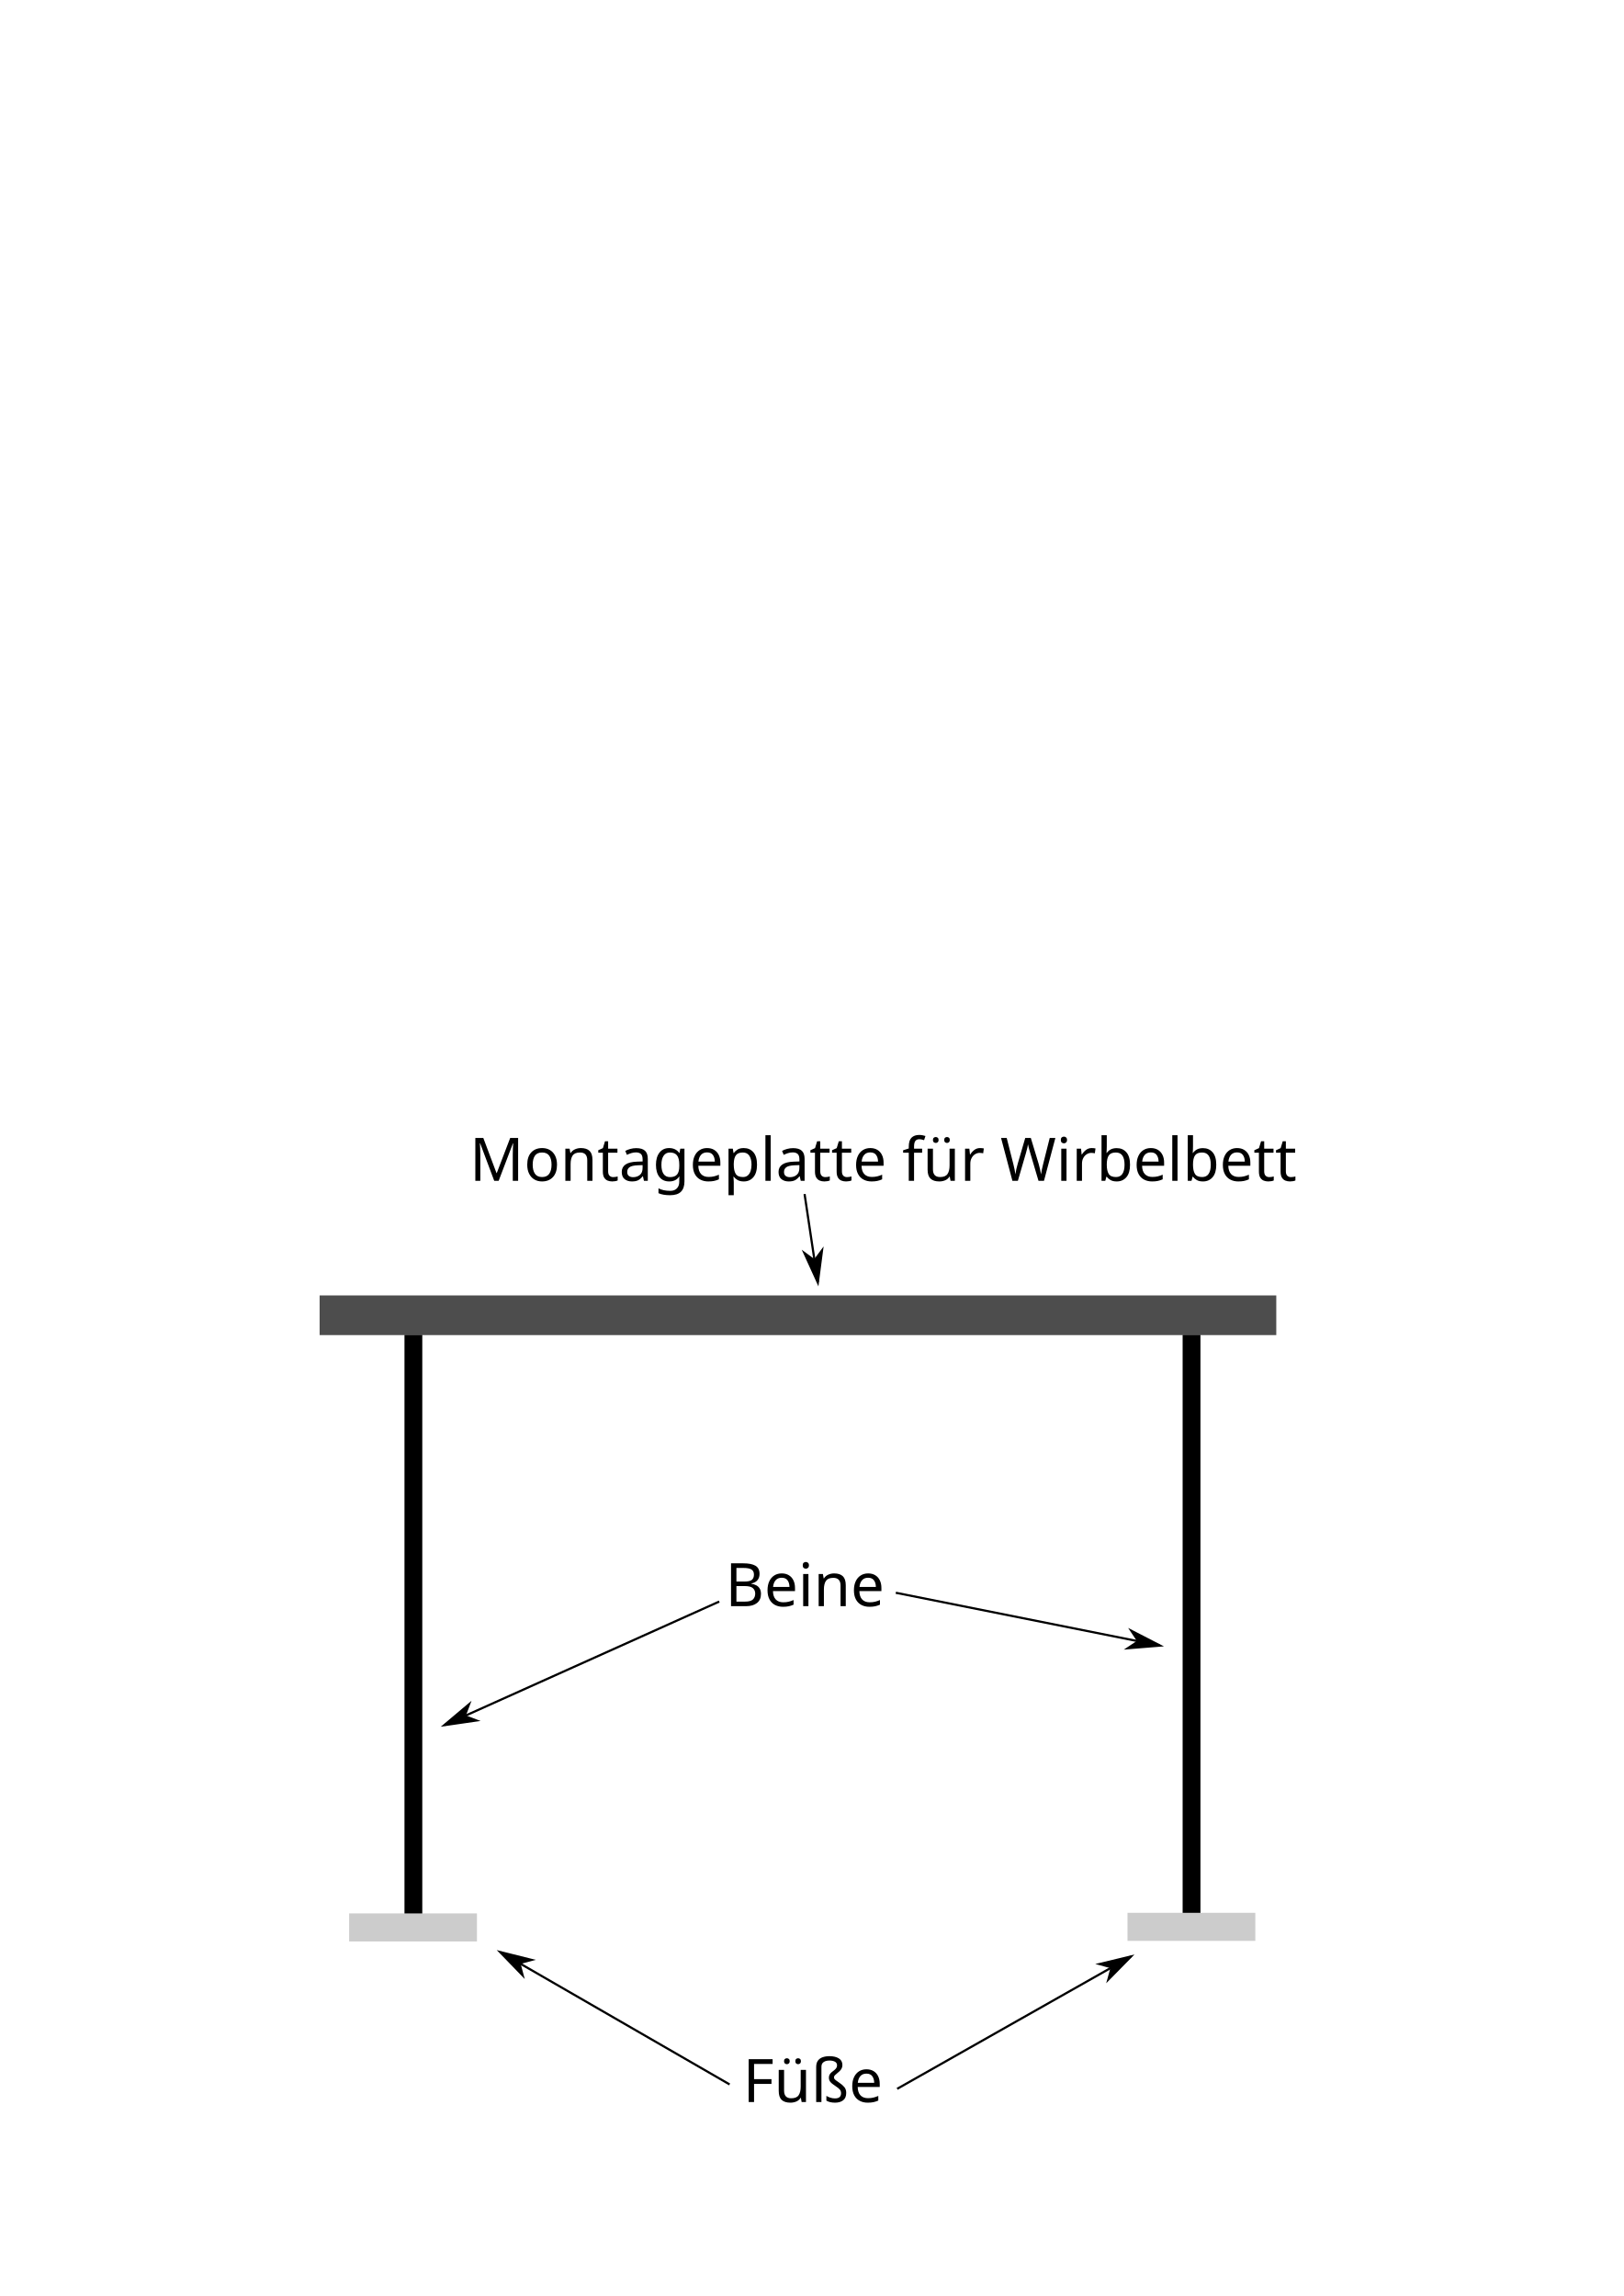
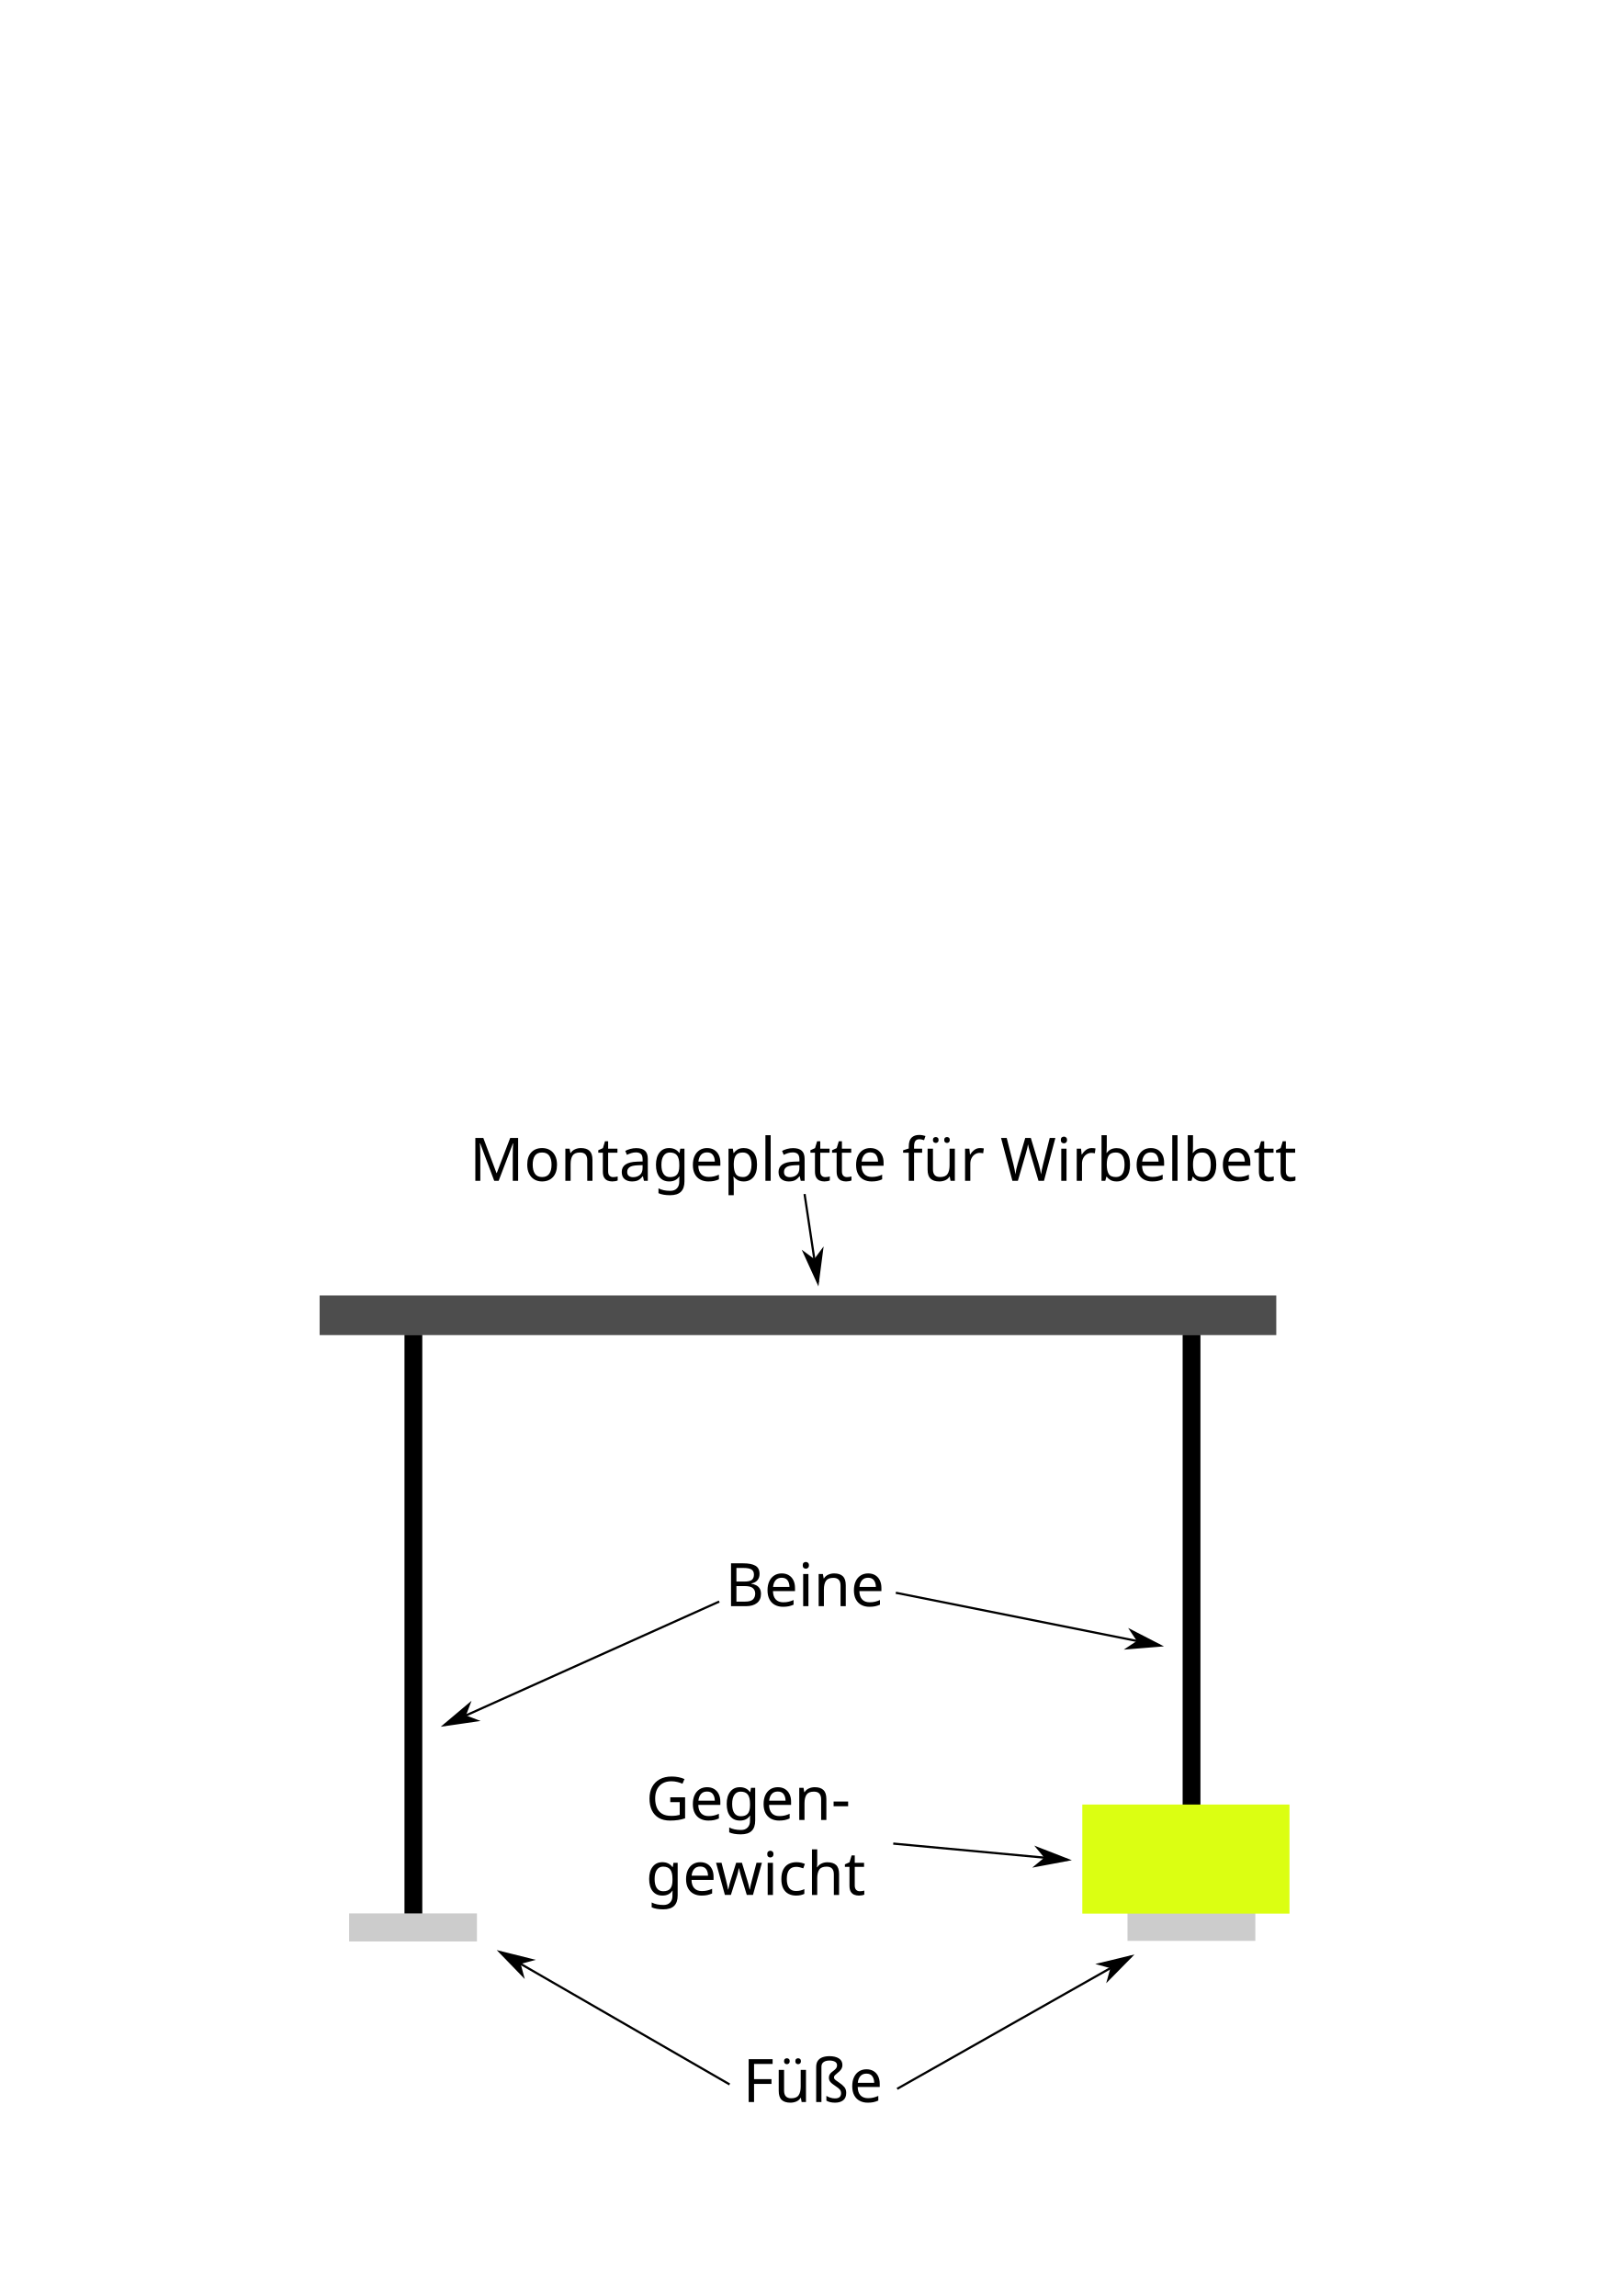
<svg xmlns="http://www.w3.org/2000/svg" width="210mm" height="297mm" viewBox="0 0 744.094 1052.362" id="svg2" version="1.1">
  <defs id="defs4">
+     <marker orient="auto" refY="0.0" refX="0.0" id="marker5681" style="overflow:visible;">
+       <path id="path5683" d="M 0.0,0.0 L 5.0,-5.0 L -12.5,0.0 L 5.0,5.0 L 0.0,0.0 z " style="fill-rule:evenodd;stroke:#000000;stroke-width:1pt;stroke-opacity:1;fill:#000000;fill-opacity:1" transform="scale(0.8) rotate(180) translate(12.5,0)" />
+     </marker>
    <marker style="overflow:visible;" id="marker4600" refX="0.0" refY="0.0" orient="auto">
      <path transform="scale(0.8) rotate(180) translate(12.5,0)" style="fill-rule:evenodd;stroke:#000000;stroke-width:1pt;stroke-opacity:1;fill:#000000;fill-opacity:1" d="M 0.0,0.0 L 5.0,-5.0 L -12.5,0.0 L 5.0,5.0 L 0.0,0.0 z " id="path4602" />
    </marker>
    <marker orient="auto" refY="0.0" refX="0.0" id="marker4554" style="overflow:visible;">
      <path id="path4556" d="M 0.0,0.0 L 5.0,-5.0 L -12.5,0.0 L 5.0,5.0 L 0.0,0.0 z " style="fill-rule:evenodd;stroke:#000000;stroke-width:1pt;stroke-opacity:1;fill:#000000;fill-opacity:1" transform="scale(0.8) rotate(180) translate(12.5,0)" />
    </marker>
    <marker style="overflow:visible;" id="marker4514" refX="0.0" refY="0.0" orient="auto">
      <path transform="scale(0.8) rotate(180) translate(12.5,0)" style="fill-rule:evenodd;stroke:#000000;stroke-width:1pt;stroke-opacity:1;fill:#000000;fill-opacity:1" d="M 0.0,0.0 L 5.0,-5.0 L -12.5,0.0 L 5.0,5.0 L 0.0,0.0 z " id="path4516" />
    </marker>
    <marker style="overflow:visible;" id="marker4480" refX="0.0" refY="0.0" orient="auto">
      <path transform="scale(0.8) rotate(180) translate(12.5,0)" style="fill-rule:evenodd;stroke:#000000;stroke-width:1pt;stroke-opacity:1;fill:#000000;fill-opacity:1" d="M 0.0,0.0 L 5.0,-5.0 L -12.5,0.0 L 5.0,5.0 L 0.0,0.0 z " id="path4482" />
    </marker>
    <marker orient="auto" refY="0.0" refX="0.0" id="Arrow1Lend" style="overflow:visible;">
      <path id="path4201" d="M 0.0,0.0 L 5.0,-5.0 L -12.5,0.0 L 5.0,5.0 L 0.0,0.0 z " style="fill-rule:evenodd;stroke:#000000;stroke-width:1pt;stroke-opacity:1;fill:#000000;fill-opacity:1" transform="scale(0.8) rotate(180) translate(12.5,0)" />
    </marker>
  </defs>
  <g id="layer1">
    <rect style="fill:#4d4d4d;stroke-width:1.432;stroke-miterlimit:4;stroke-dasharray:none" id="rect3336" width="438.406" height="18.183" x="146.472" y="593.753" />
    <rect style="fill:#000000;stroke-width:1.432;stroke-miterlimit:4;stroke-dasharray:none" id="rect3338" width="8.158" height="265.708" x="185.363" y="611.864" />
    <rect style="fill:#000000;stroke-width:1.432;stroke-miterlimit:4;stroke-dasharray:none" id="rect3338-7" width="8.158" height="265.708" x="541.967" y="611.86" />
    <rect style="fill:#cccccc;stroke-width:1.432;stroke-miterlimit:4;stroke-dasharray:none" id="rect3355" width="58.571" height="12.857" x="160" y="877.005" />
    <rect style="fill:#cccccc;stroke-width:1.432;stroke-miterlimit:4;stroke-dasharray:none" id="rect3355-3" width="58.571" height="12.857" x="516.702" y="876.733" />
    <text xml:space="preserve" style="font-style:normal;font-weight:normal;font-size:22.5px;line-height:125%;font-family:sans-serif;letter-spacing:0px;word-spacing:0px;fill:#000000;fill-opacity:1;stroke:none;stroke-width:1px;stroke-linecap:butt;stroke-linejoin:miter;stroke-opacity:1" x="215.162" y="541.225" id="text3372">
      <tspan id="tspan3374" x="215.162" y="541.225" style="font-size:27.5px">Montageplatte für Wirbelbett</tspan>
    </text>
    <text xml:space="preserve" style="font-style:normal;font-weight:normal;font-size:22.5px;line-height:125%;font-family:sans-serif;letter-spacing:0px;word-spacing:0px;fill:#000000;fill-opacity:1;stroke:none;stroke-width:1px;stroke-linecap:butt;stroke-linejoin:miter;stroke-opacity:1" x="332.34" y="736.184" id="text3376">
      <tspan id="tspan3378" x="332.34" y="736.184" style="font-size:27.5px">Beine</tspan>
    </text>
    <text xml:space="preserve" style="font-style:normal;font-weight:normal;font-size:22.5px;line-height:125%;font-family:sans-serif;letter-spacing:0px;word-spacing:0px;fill:#000000;fill-opacity:1;stroke:none;stroke-width:1px;stroke-linecap:butt;stroke-linejoin:miter;stroke-opacity:1" x="340.421" y="963.469" id="text3380">
      <tspan id="tspan3382" x="340.421" y="963.469" style="font-size:27.5px">Füße</tspan>
    </text>
    <path style="fill:none;fill-rule:evenodd;stroke:#000000;stroke-width:1px;stroke-linecap:butt;stroke-linejoin:miter;stroke-opacity:1;marker-end:url(#marker4554)" d="M 411.132,957.408 518.208,896.799" id="path3384" />
    <path style="fill:none;fill-rule:evenodd;stroke:#000000;stroke-width:1px;stroke-linecap:butt;stroke-linejoin:miter;stroke-opacity:1;marker-end:url(#marker4600)" d="M 334.36,955.388 229.305,894.778" id="path3386" />
    <path style="fill:none;fill-rule:evenodd;stroke:#000000;stroke-width:1px;stroke-linecap:butt;stroke-linejoin:miter;stroke-opacity:1;marker-end:url(#marker4480)" d="m 410.52,730.039 120.993,24.189" id="path3388" />
    <path style="fill:none;fill-rule:evenodd;stroke:#000000;stroke-width:1px;stroke-linecap:butt;stroke-linejoin:miter;stroke-opacity:1;marker-end:url(#marker4514)" d="M 329.605,734.068 203.737,790.656" id="path3390" />
    <path style="fill:none;fill-rule:evenodd;stroke:#000000;stroke-width:1px;stroke-linecap:butt;stroke-linejoin:miter;stroke-opacity:1;marker-end:url(#Arrow1Lend)" d="m 368.706,547.286 6.061,40.406" id="path3392" />
+     <rect style="fill:#dbff12;fill-opacity:1;stroke:#dbff12;stroke-width:1.68;stroke-miterlimit:4;stroke-dasharray:none;stroke-opacity:1" id="rect5665" width="93.264" height="48.312" x="496.83" y="827.943" />
+     <path style="fill:none;fill-rule:evenodd;stroke:#000000;stroke-width:1;stroke-linecap:butt;stroke-linejoin:miter;stroke-opacity:1;marker-end:url(#marker5681);stroke-miterlimit:4;stroke-dasharray:none" d="m 409.345,845.004 79.915,7.439" id="path5667" />
+     <text xml:space="preserve" style="font-style:normal;font-weight:normal;font-size:27.5px;line-height:125%;font-family:sans-serif;letter-spacing:0px;word-spacing:0px;fill:#000000;fill-opacity:1;stroke:none;stroke-width:1px;stroke-linecap:butt;stroke-linejoin:miter;stroke-opacity:1" x="295.975" y="834.169" id="text5669">
+       <tspan id="tspan5671" x="295.975" y="834.169">Gegen-</tspan>
+       <tspan x="295.975" y="868.544" id="tspan5673">gewicht</tspan>
+     </text>
  </g>
</svg>
